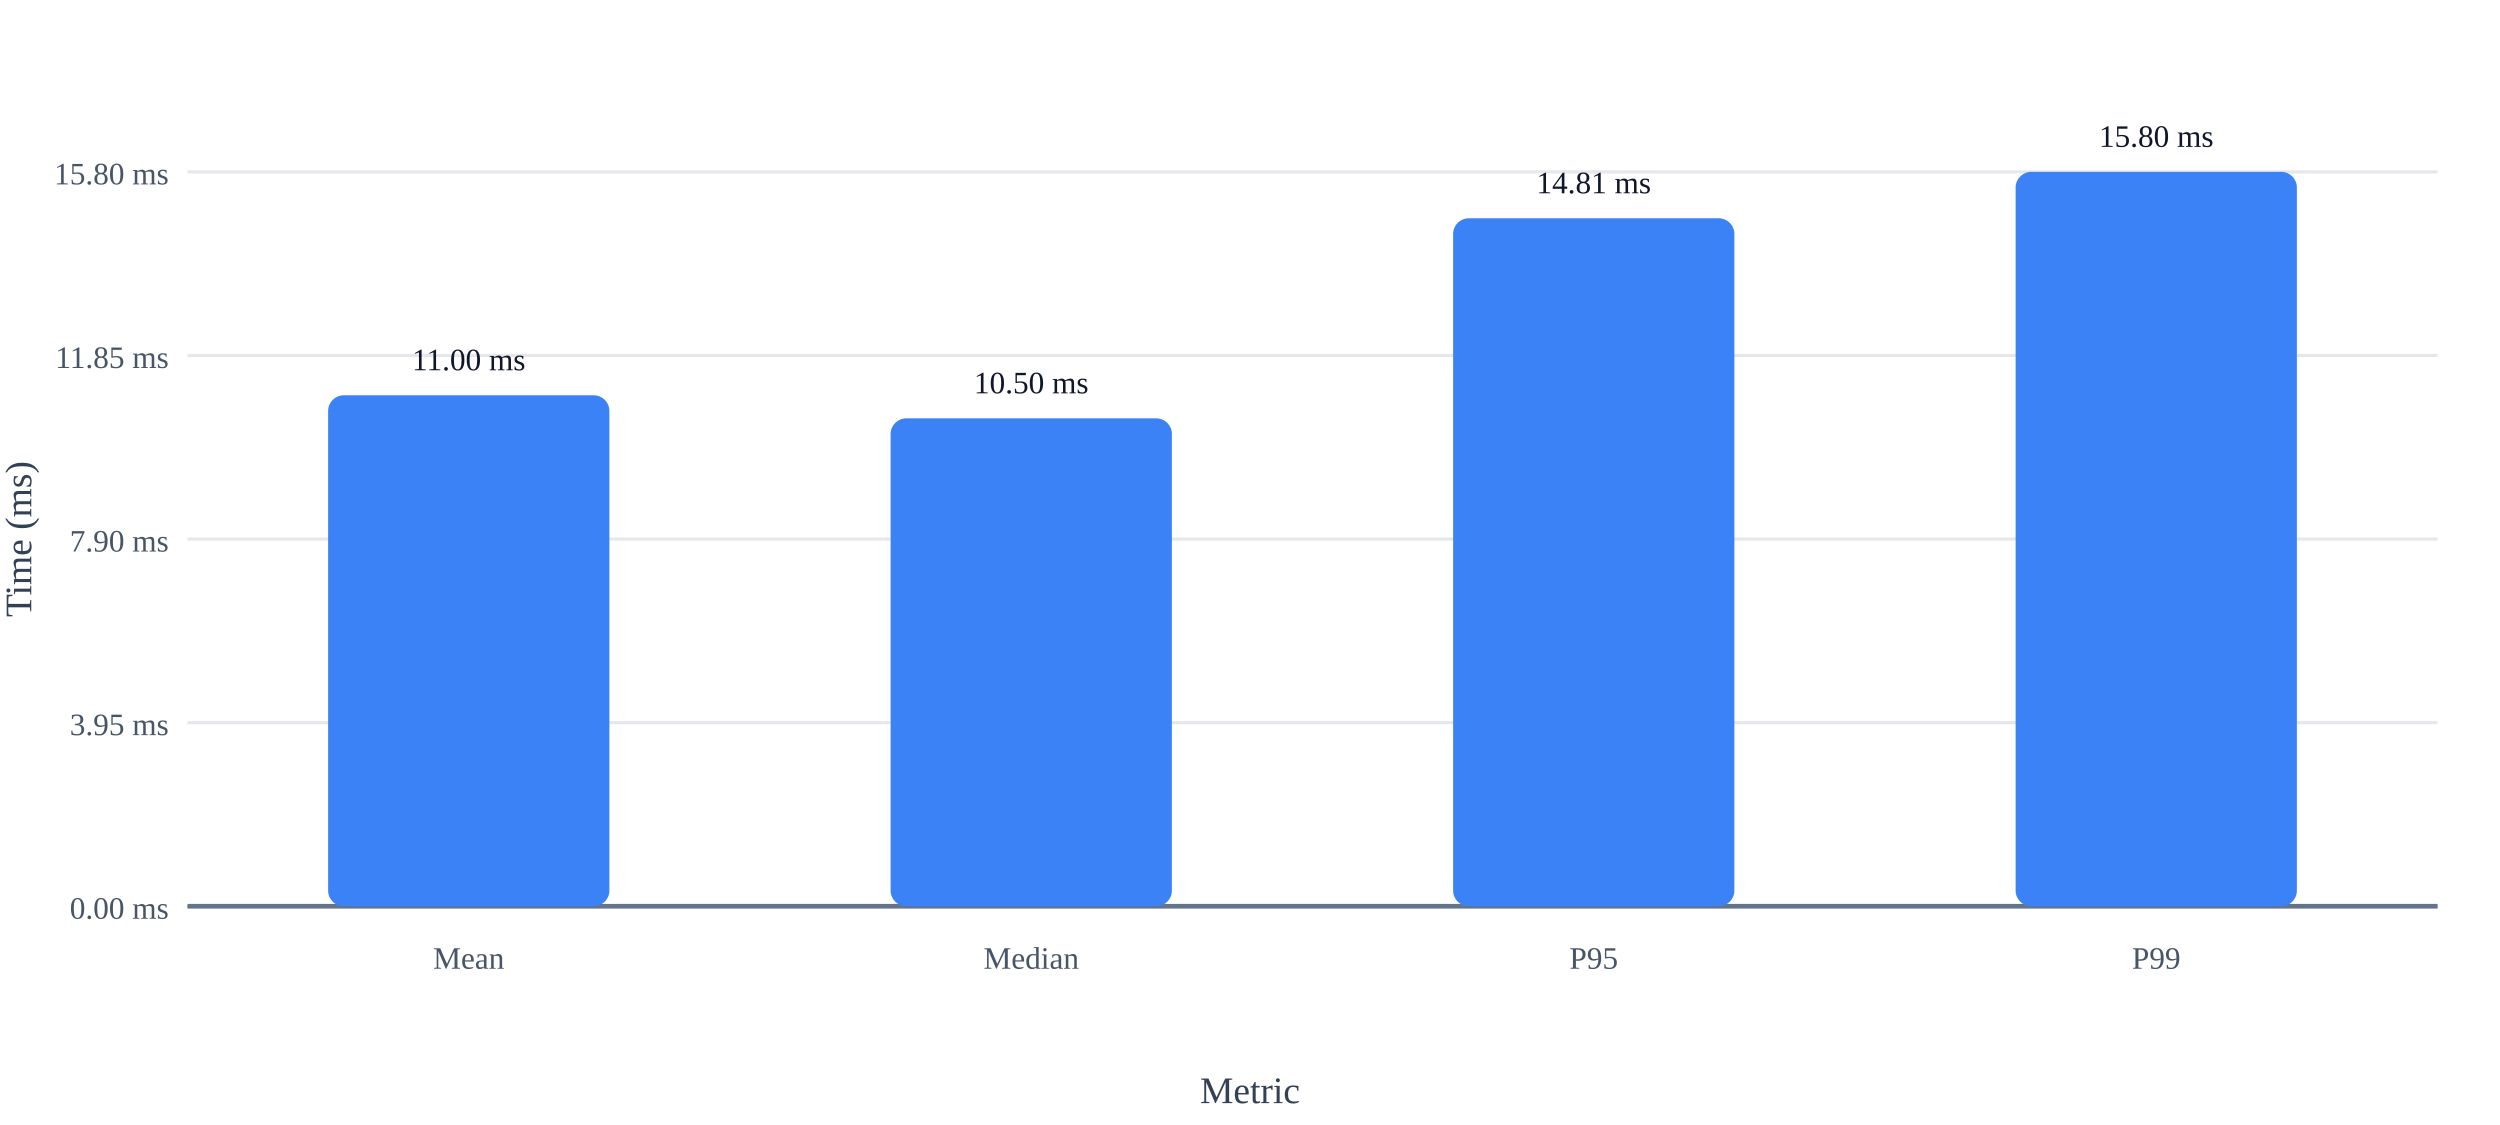
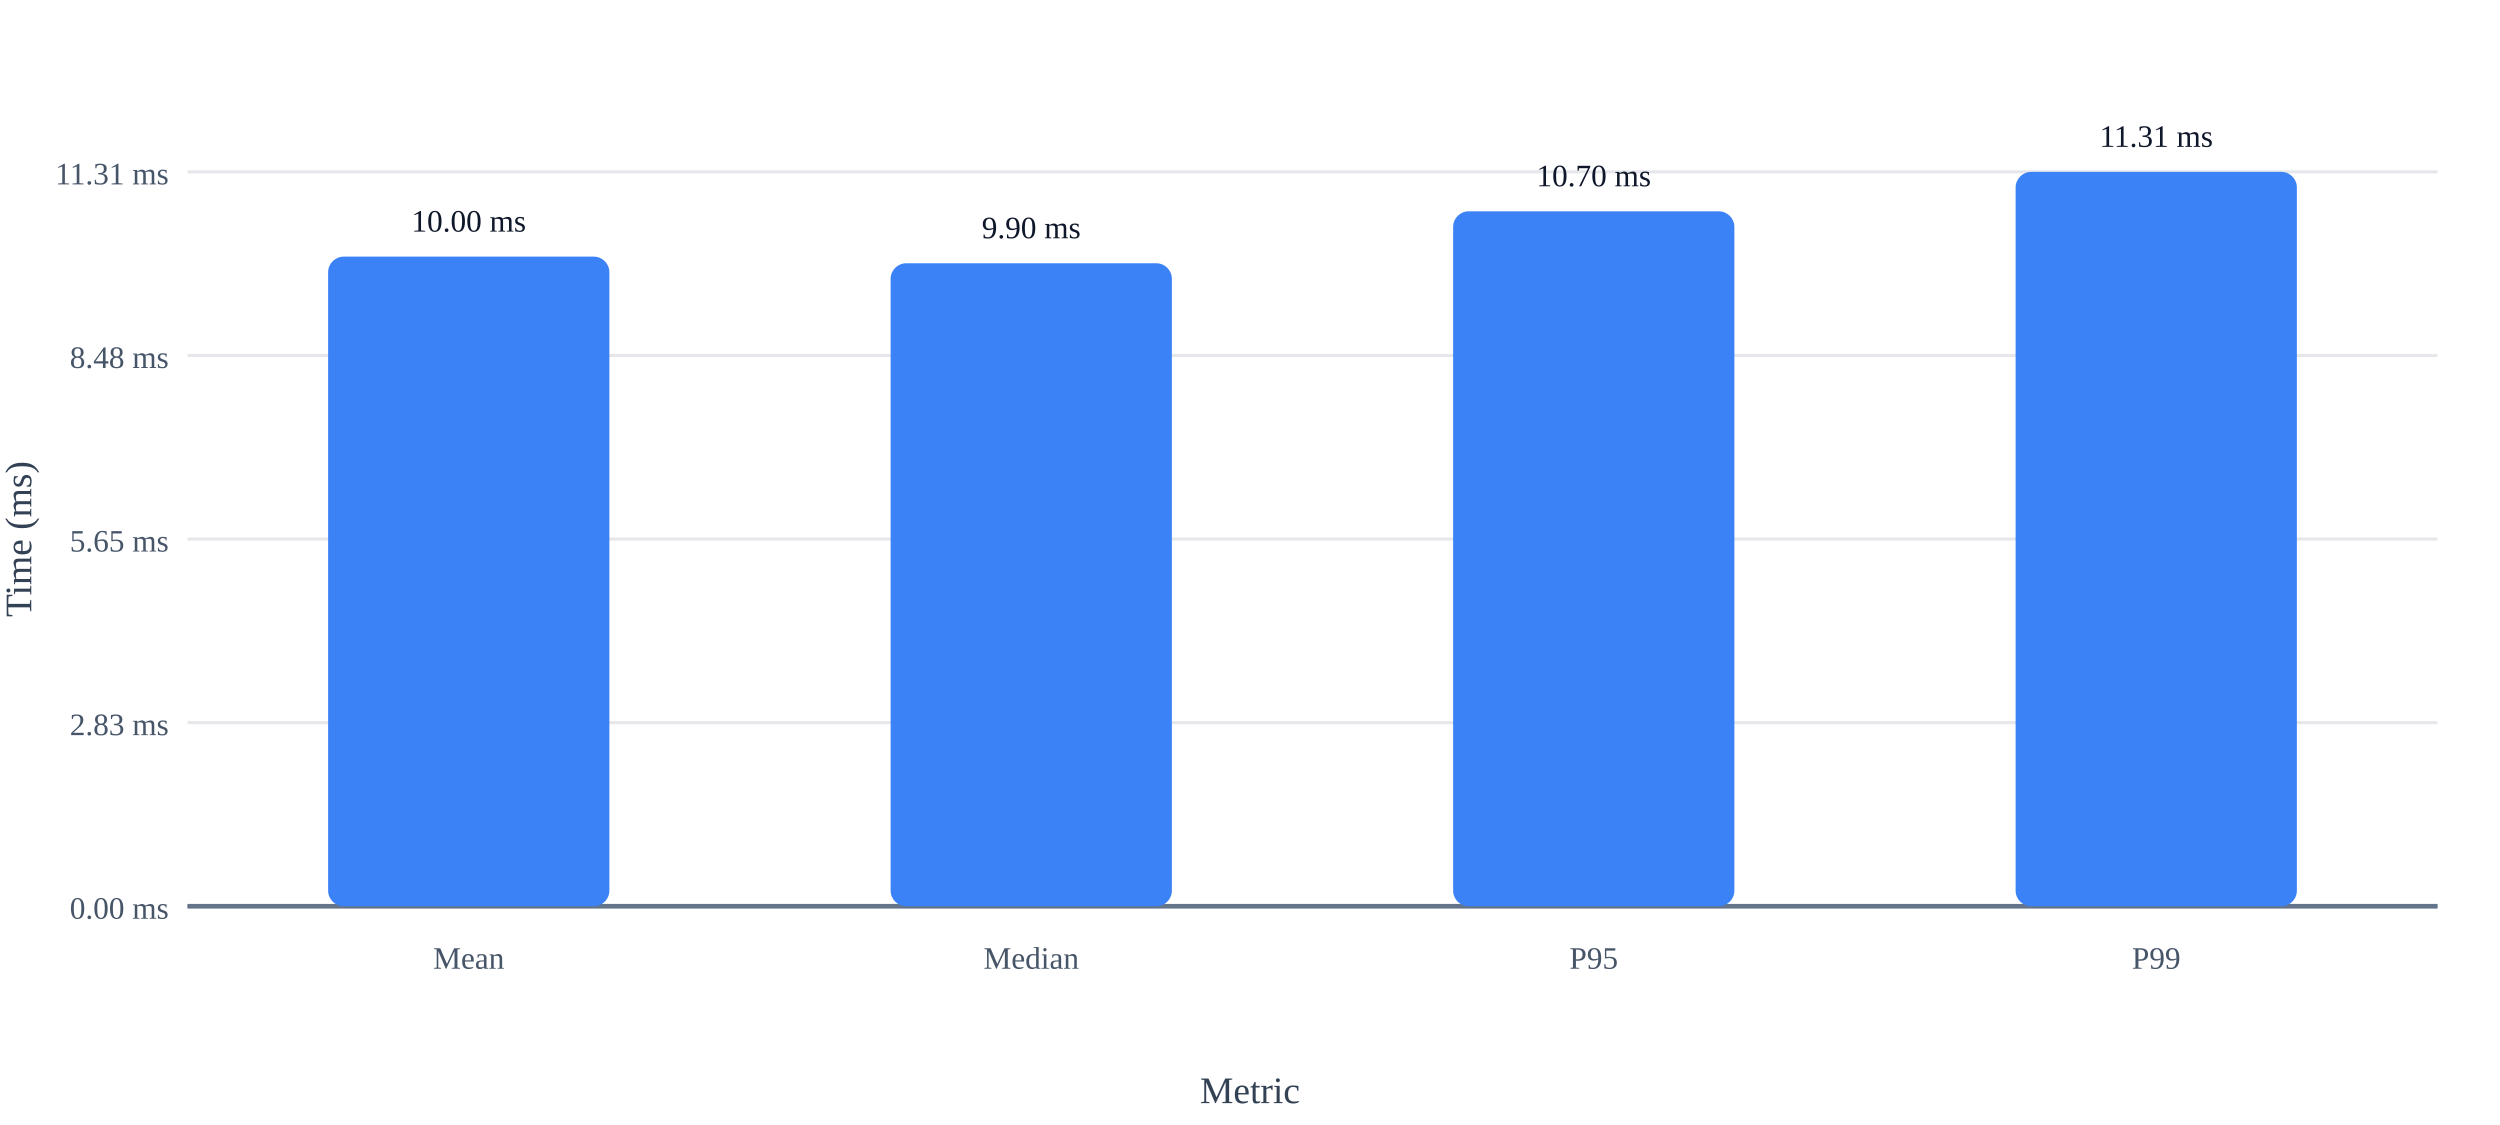
<svg xmlns="http://www.w3.org/2000/svg" width="800" height="360" viewBox="0 0 800 360">
  <rect width="100%" height="100%" fill="#ffffff" />
  <line x1="60" x2="780" y1="55" y2="55" stroke="#e5e7eb" stroke-width="1" />
  <line x1="60" x2="780" y1="113.75" y2="113.75" stroke="#e5e7eb" stroke-width="1" />
  <line x1="60" x2="780" y1="172.5" y2="172.5" stroke="#e5e7eb" stroke-width="1" />
  <line x1="60" x2="780" y1="231.25" y2="231.25" stroke="#e5e7eb" stroke-width="1" />
  <line x1="60" x2="780" y1="290" y2="290" stroke="#94a3b8" stroke-width="1" />
  <line x1="60" x2="780" y1="290" y2="290" stroke="#64748b" stroke-width="1.5" />
-   <rect x="105" y="126.493" width="90" height="163.507" rx="5" fill="#3b82f6" />
-   <text x="150" y="118.493" font-size="10" text-anchor="middle" fill="#0f172a">11.00 ms</text>
+   <rect x="105" y="82.123" width="90" height="207.877" rx="5" fill="#3b82f6" />
+   <text x="150" y="74.123" font-size="10" text-anchor="middle" fill="#0f172a">10.00 ms</text>
  <text x="150" y="310" font-size="10" text-anchor="middle" fill="#475569">Mean</text>
-   <rect x="285" y="133.869" width="90" height="156.131" rx="5" fill="#3b82f6" />
-   <text x="330" y="125.869" font-size="10" text-anchor="middle" fill="#0f172a">10.50 ms</text>
+   <rect x="285" y="84.243" width="90" height="205.757" rx="5" fill="#3b82f6" />
+   <text x="330" y="76.243" font-size="10" text-anchor="middle" fill="#0f172a">9.90 ms</text>
  <text x="330" y="310" font-size="10" text-anchor="middle" fill="#475569">Median</text>
-   <rect x="465" y="69.855" width="90" height="220.145" rx="5" fill="#3b82f6" />
-   <text x="510" y="61.855" font-size="10" text-anchor="middle" fill="#0f172a">14.81 ms</text>
+   <rect x="465" y="67.616" width="90" height="222.384" rx="5" fill="#3b82f6" />
+   <text x="510" y="59.616" font-size="10" text-anchor="middle" fill="#0f172a">10.70 ms</text>
  <text x="510" y="310" font-size="10" text-anchor="middle" fill="#475569">P95</text>
  <rect x="645" y="55" width="90" height="235" rx="5" fill="#3b82f6" />
-   <text x="690" y="47" font-size="10" text-anchor="middle" fill="#0f172a">15.80 ms</text>
+   <text x="690" y="47" font-size="10" text-anchor="middle" fill="#0f172a">11.31 ms</text>
  <text x="690" y="310" font-size="10" text-anchor="middle" fill="#475569">P99</text>
-   <text x="54" y="59" font-size="10" text-anchor="end" fill="#475569">15.80 ms</text>
-   <text x="54" y="117.75" font-size="10" text-anchor="end" fill="#475569">11.85 ms</text>
-   <text x="54" y="176.5" font-size="10" text-anchor="end" fill="#475569">7.90 ms</text>
-   <text x="54" y="235.25" font-size="10" text-anchor="end" fill="#475569">3.95 ms</text>
+   <text x="54" y="59" font-size="10" text-anchor="end" fill="#475569">11.31 ms</text>
+   <text x="54" y="117.75" font-size="10" text-anchor="end" fill="#475569">8.48 ms</text>
+   <text x="54" y="176.5" font-size="10" text-anchor="end" fill="#475569">5.65 ms</text>
+   <text x="54" y="235.25" font-size="10" text-anchor="end" fill="#475569">2.83 ms</text>
  <text x="54" y="294" font-size="10" text-anchor="end" fill="#475569">0.00 ms</text>
  <text x="400" y="353" font-size="12" fill="#334155" text-anchor="middle">Metric</text>
  <text x="10" y="172.5" font-size="12" fill="#334155" text-anchor="middle" transform="rotate(-90 10 172.5)">Time (ms)</text>
</svg>
